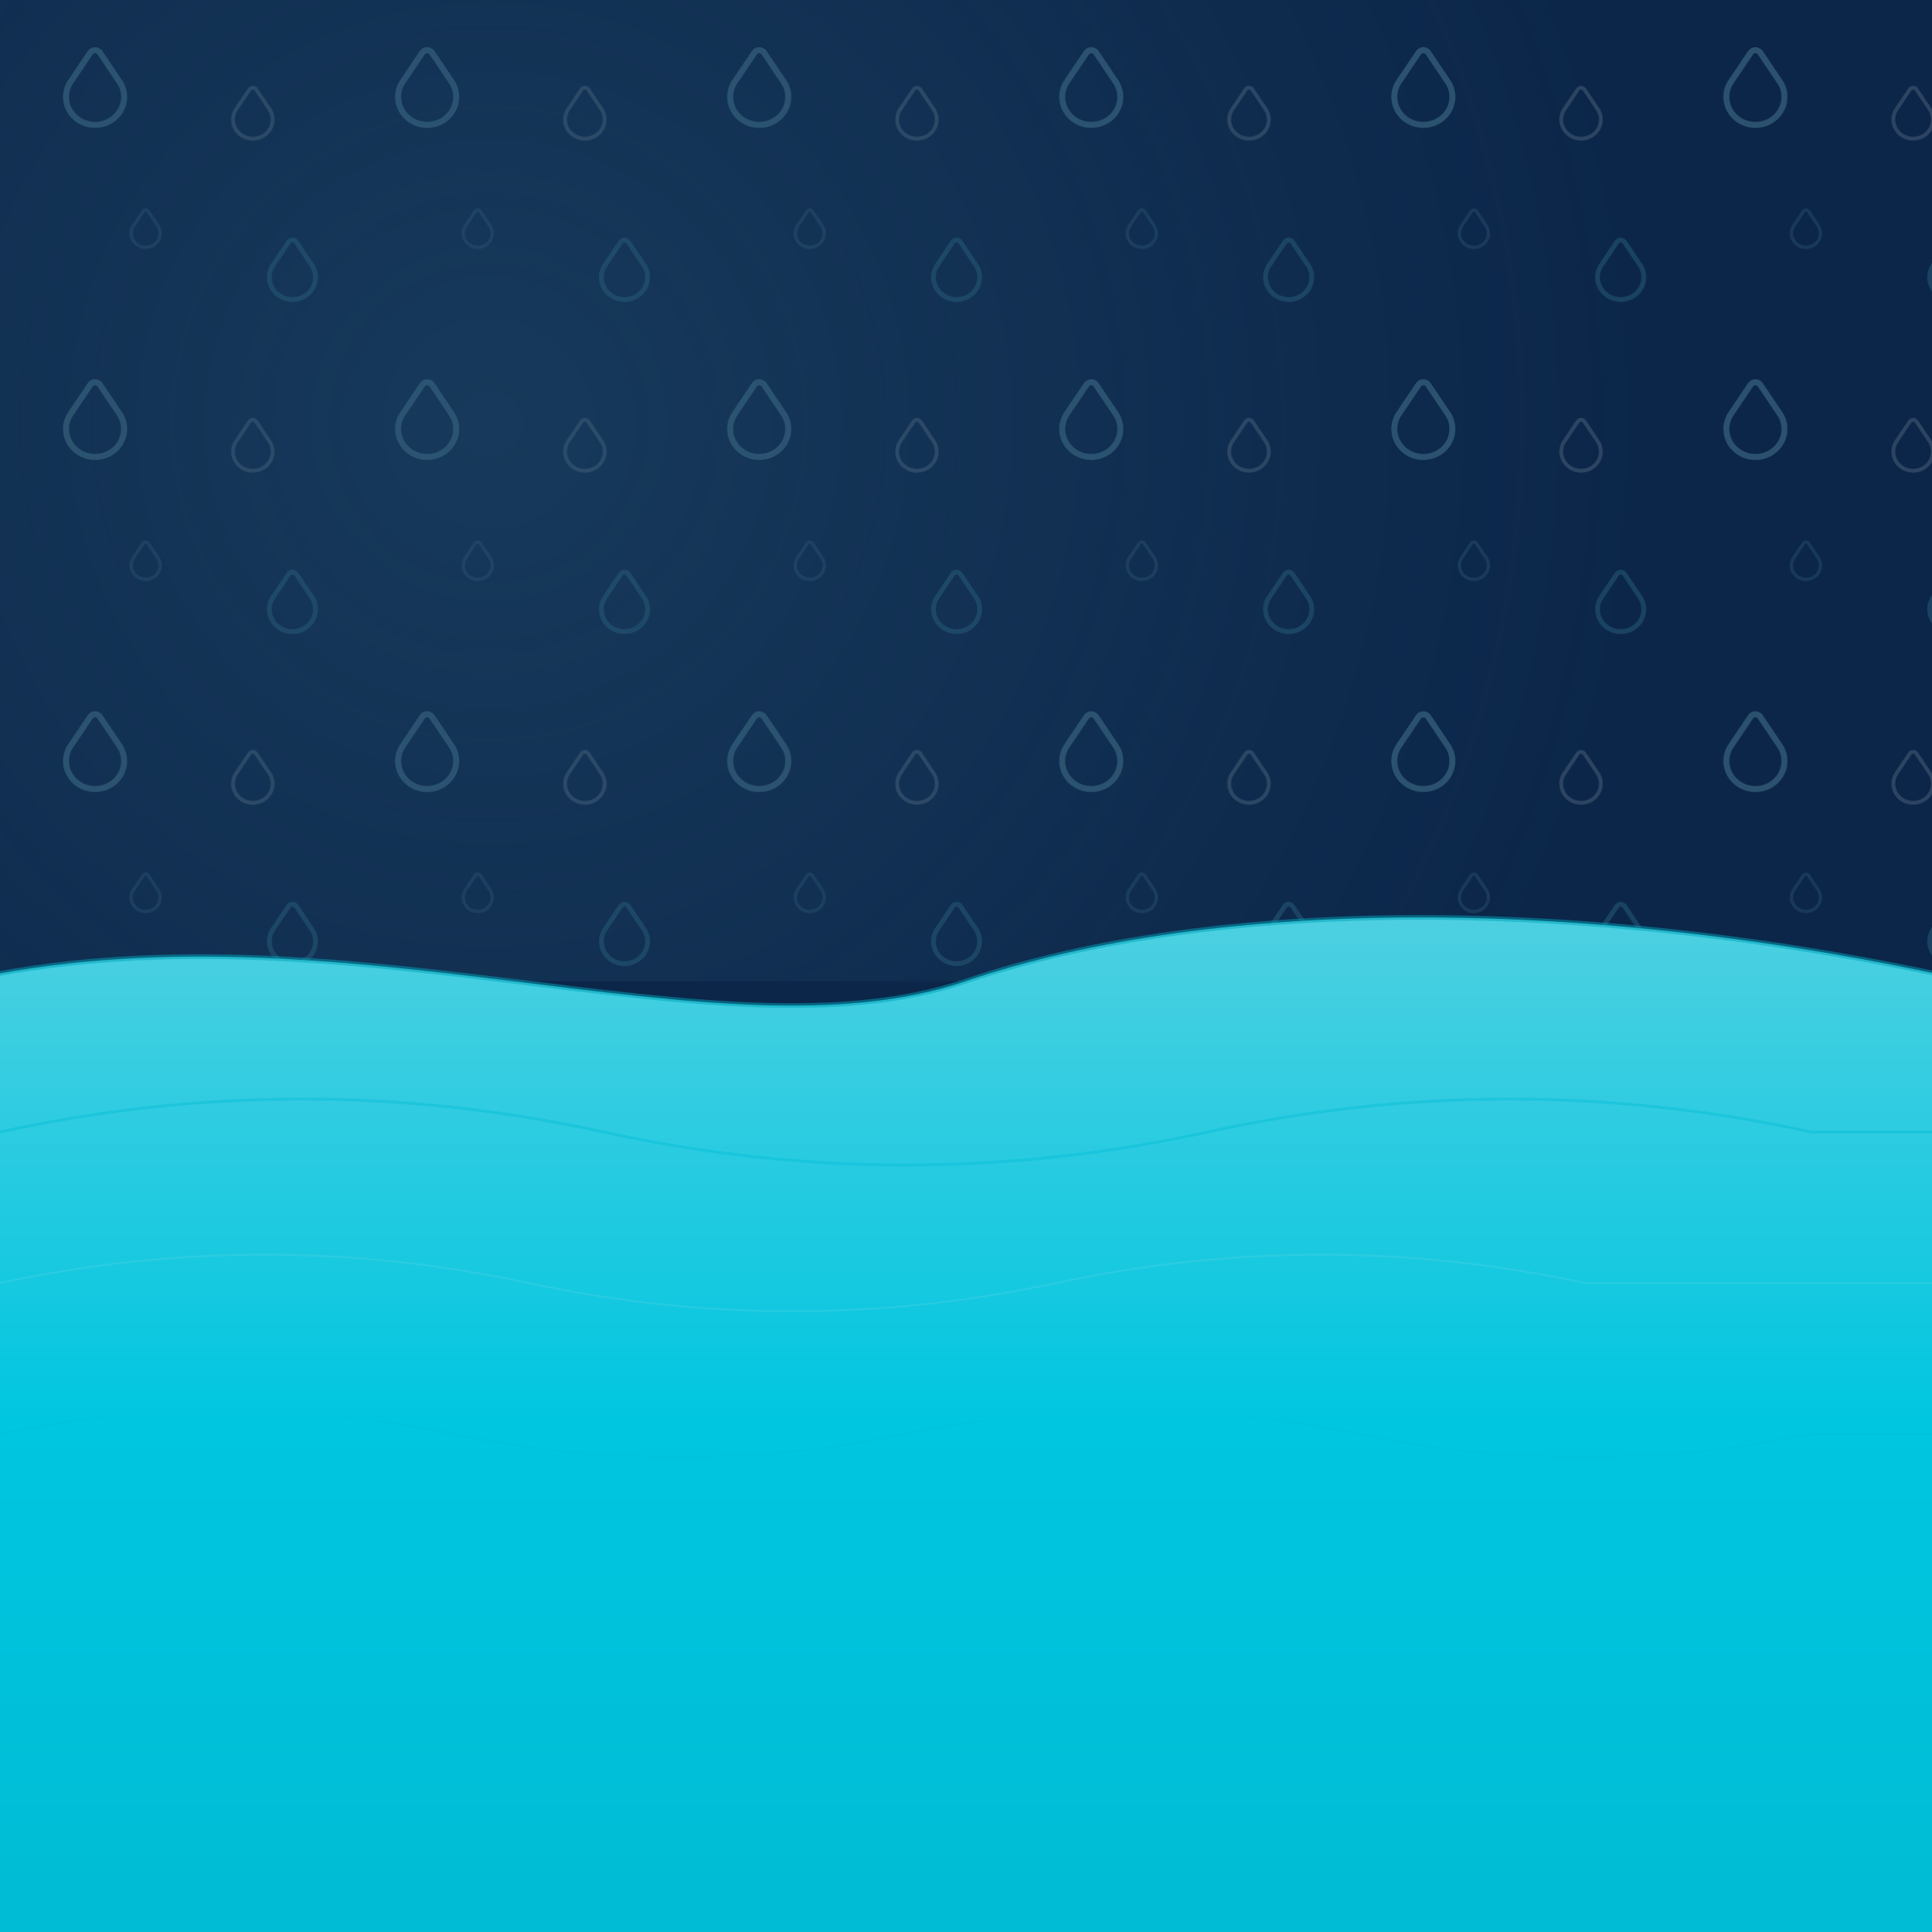
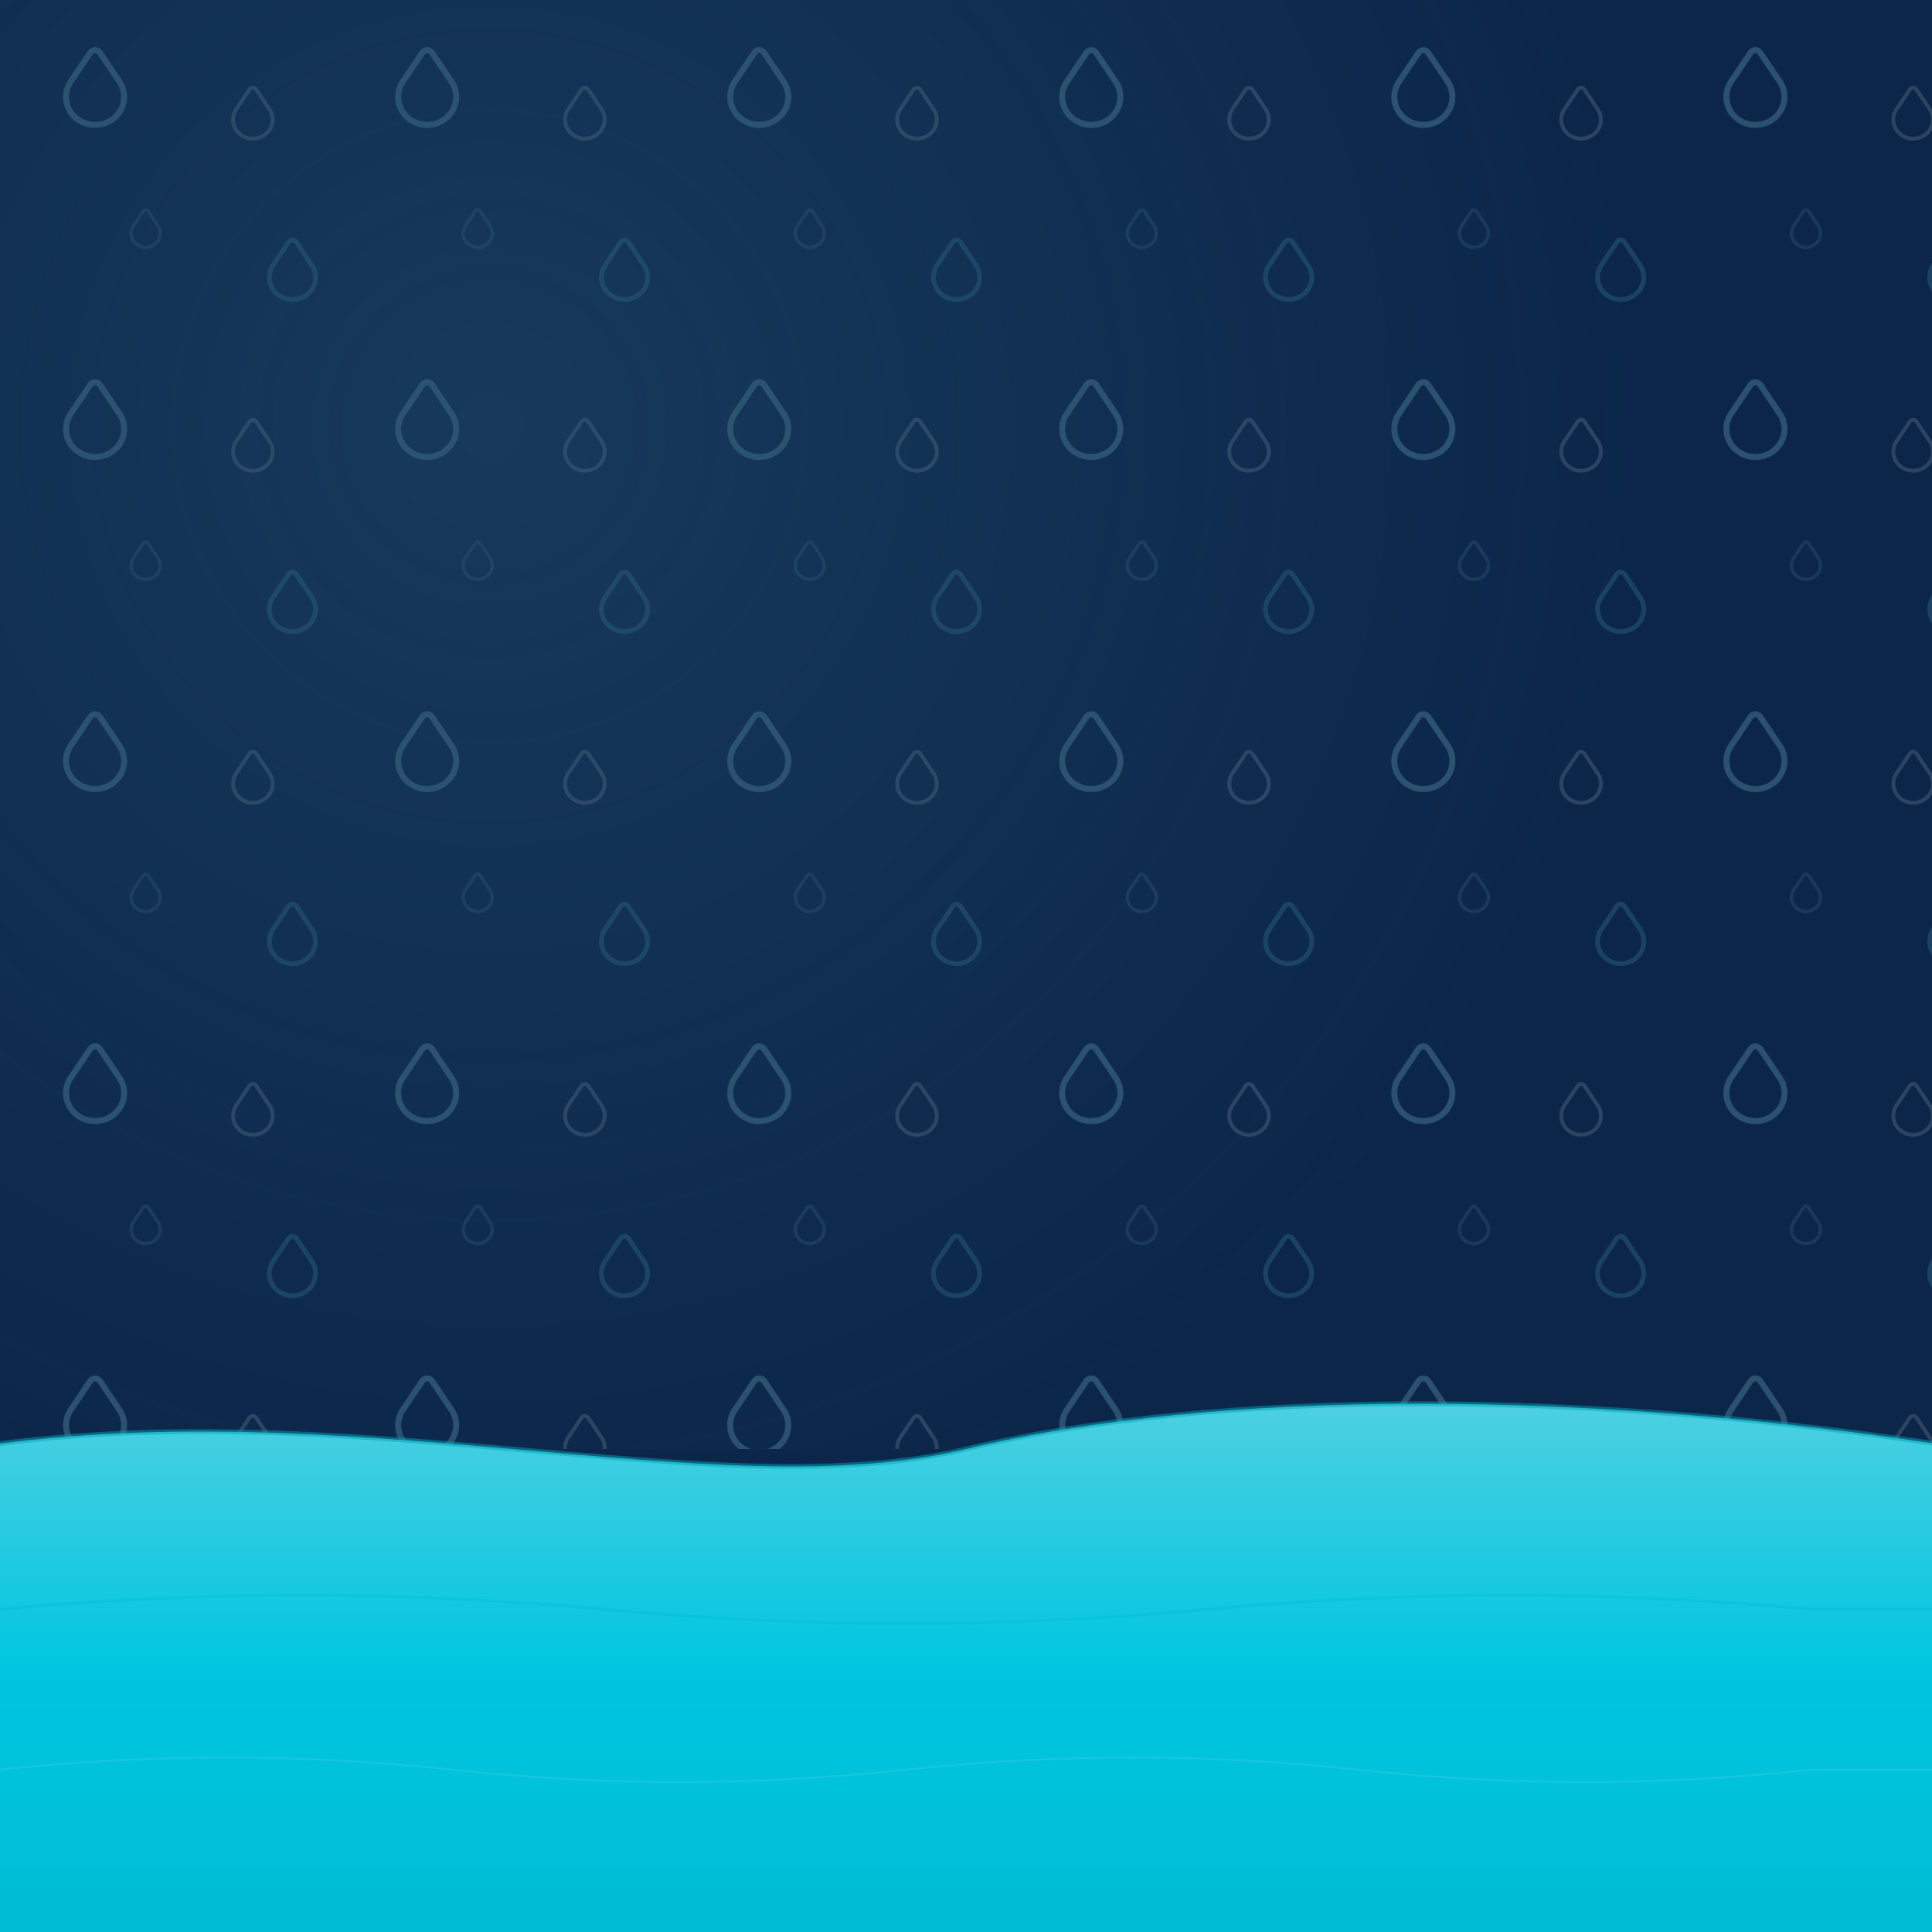
<svg xmlns="http://www.w3.org/2000/svg" width="1024" height="1024" viewBox="0 0 1024 1024" fill="none">
  <defs>
    <pattern id="raindrop-wallpaper" x="0" y="0" width="176" height="176" patternUnits="userSpaceOnUse">
      <g stroke-linecap="round" stroke-linejoin="round" fill="none">
        <g opacity="0.22" transform="translate(24 20) scale(2.2)">
          <path d="M7.502 19.423c2.602 2.105 6.395 2.105 8.996 0c2.602 -2.105 3.262 -5.708 1.566 -8.546l-4.89 -7.26c-.42 -.625 -1.287 -.803 -1.936 -.397a1.376 1.376 0 0 0 -.41 .397l-4.893 7.26c-1.695 2.838 -1.035 6.441 1.567 8.546" stroke="#9BE7F2" stroke-width="1.45" />
        </g>
        <g opacity="0.14" transform="translate(116 42) scale(1.5)">
          <path d="M7.502 19.423c2.602 2.105 6.395 2.105 8.996 0c2.602 -2.105 3.262 -5.708 1.566 -8.546l-4.89 -7.26c-.42 -.625 -1.287 -.803 -1.936 -.397a1.376 1.376 0 0 0 -.41 .397l-4.893 7.26c-1.695 2.838 -1.035 6.441 1.567 8.546" stroke="#FFFFFF" stroke-width="1.35" />
        </g>
        <g opacity="0.1" transform="translate(64 108) scale(1.1)">
          <path d="M7.502 19.423c2.602 2.105 6.395 2.105 8.996 0c2.602 -2.105 3.262 -5.708 1.566 -8.546l-4.89 -7.26c-.42 -.625 -1.287 -.803 -1.936 -.397a1.376 1.376 0 0 0 -.41 .397l-4.893 7.26c-1.695 2.838 -1.035 6.441 1.567 8.546" stroke="#9BE7F2" stroke-width="1.6" />
        </g>
        <g opacity="0.16" transform="translate(134 122) scale(1.75)">
          <path d="M7.502 19.423c2.602 2.105 6.395 2.105 8.996 0c2.602 -2.105 3.262 -5.708 1.566 -8.546l-4.89 -7.26c-.42 -.625 -1.287 -.803 -1.936 -.397a1.376 1.376 0 0 0 -.41 .397l-4.893 7.26c-1.695 2.838 -1.035 6.441 1.567 8.546" stroke="#6AD7E8" stroke-width="1.45" />
        </g>
      </g>
    </pattern>
    <radialGradient id="ambient-glow" cx="0" cy="0" r="1" gradientUnits="userSpaceOnUse" gradientTransform="translate(256 224) rotate(45) scale(620 620)">
      <stop stop-color="#2A5979" stop-opacity="0.38" />
      <stop offset="1" stop-color="#2A5979" stop-opacity="0" />
    </radialGradient>
    <linearGradient id="water-fill" x1="0" y1="0" x2="0" y2="1" gradientUnits="objectBoundingBox">
      <stop offset="0" stop-color="#4DD0E1" />
      <stop offset="0.5" stop-color="#00C6E0" />
      <stop offset="1" stop-color="#00BCD4" />
    </linearGradient>
    <clipPath id="top-section">
-       <rect x="0" y="0" width="1024" height="520" />
+       <rect x="0" y="0" width="1024" height="768" />
    </clipPath>
  </defs>
  <rect width="1024" height="1024" fill="#0B2649" />
  <g clip-path="url(#top-section)">
    <rect width="1024" height="1024" fill="url(#raindrop-wallpaper)" />
    <rect width="1024" height="1024" fill="url(#ambient-glow)" />
  </g>
-   <path d="M-20,520 C180,475 380,565 512,520 S844,475 1044,520 L1044,1024 L-20,1024 Z" fill="url(#water-fill)" />
-   <path d="M0,600 Q160,565 320,600 T640,600 T960,600 L1024,600" fill="none" stroke="#00BCD4" stroke-width="1.5" stroke-opacity="0.4" />
-   <path d="M0,680 Q140,650 280,680 T560,680 T840,680 L1024,680" fill="none" stroke="#4DD0E1" stroke-width="1" stroke-opacity="0.35" />
-   <path d="M0,760 Q120,735 240,760 T480,760 T720,760 T960,760 L1024,760" fill="none" stroke="#00BCD4" stroke-width="1" stroke-opacity="0.22" />
-   <path d="M-20,520 C180,475 380,565 512,520 S844,475 1044,520" fill="none" stroke="#00A4BA" stroke-width="2.5" stroke-opacity="0.5" stroke-linecap="round" />
+   <path d="M-20,768 C180,736 380,800 512,768 S844,736 1044,768 L1044,1024 L-20,1024 Z" fill="url(#water-fill)" />
+   <path d="M0,853 Q160,838 320,853 T640,853 T960,853 L1024,853" fill="none" stroke="#00BCD4" stroke-width="1.5" stroke-opacity="0.4" />
+   <path d="M0,938 Q120,925 240,938 T480,938 T720,938 T960,938 L1024,938" fill="none" stroke="#4DD0E1" stroke-width="1" stroke-opacity="0.3" />
+   <path d="M-20,768 C180,736 380,800 512,768 S844,736 1044,768" fill="none" stroke="#00A4BA" stroke-width="2.5" stroke-opacity="0.5" stroke-linecap="round" />
</svg>
